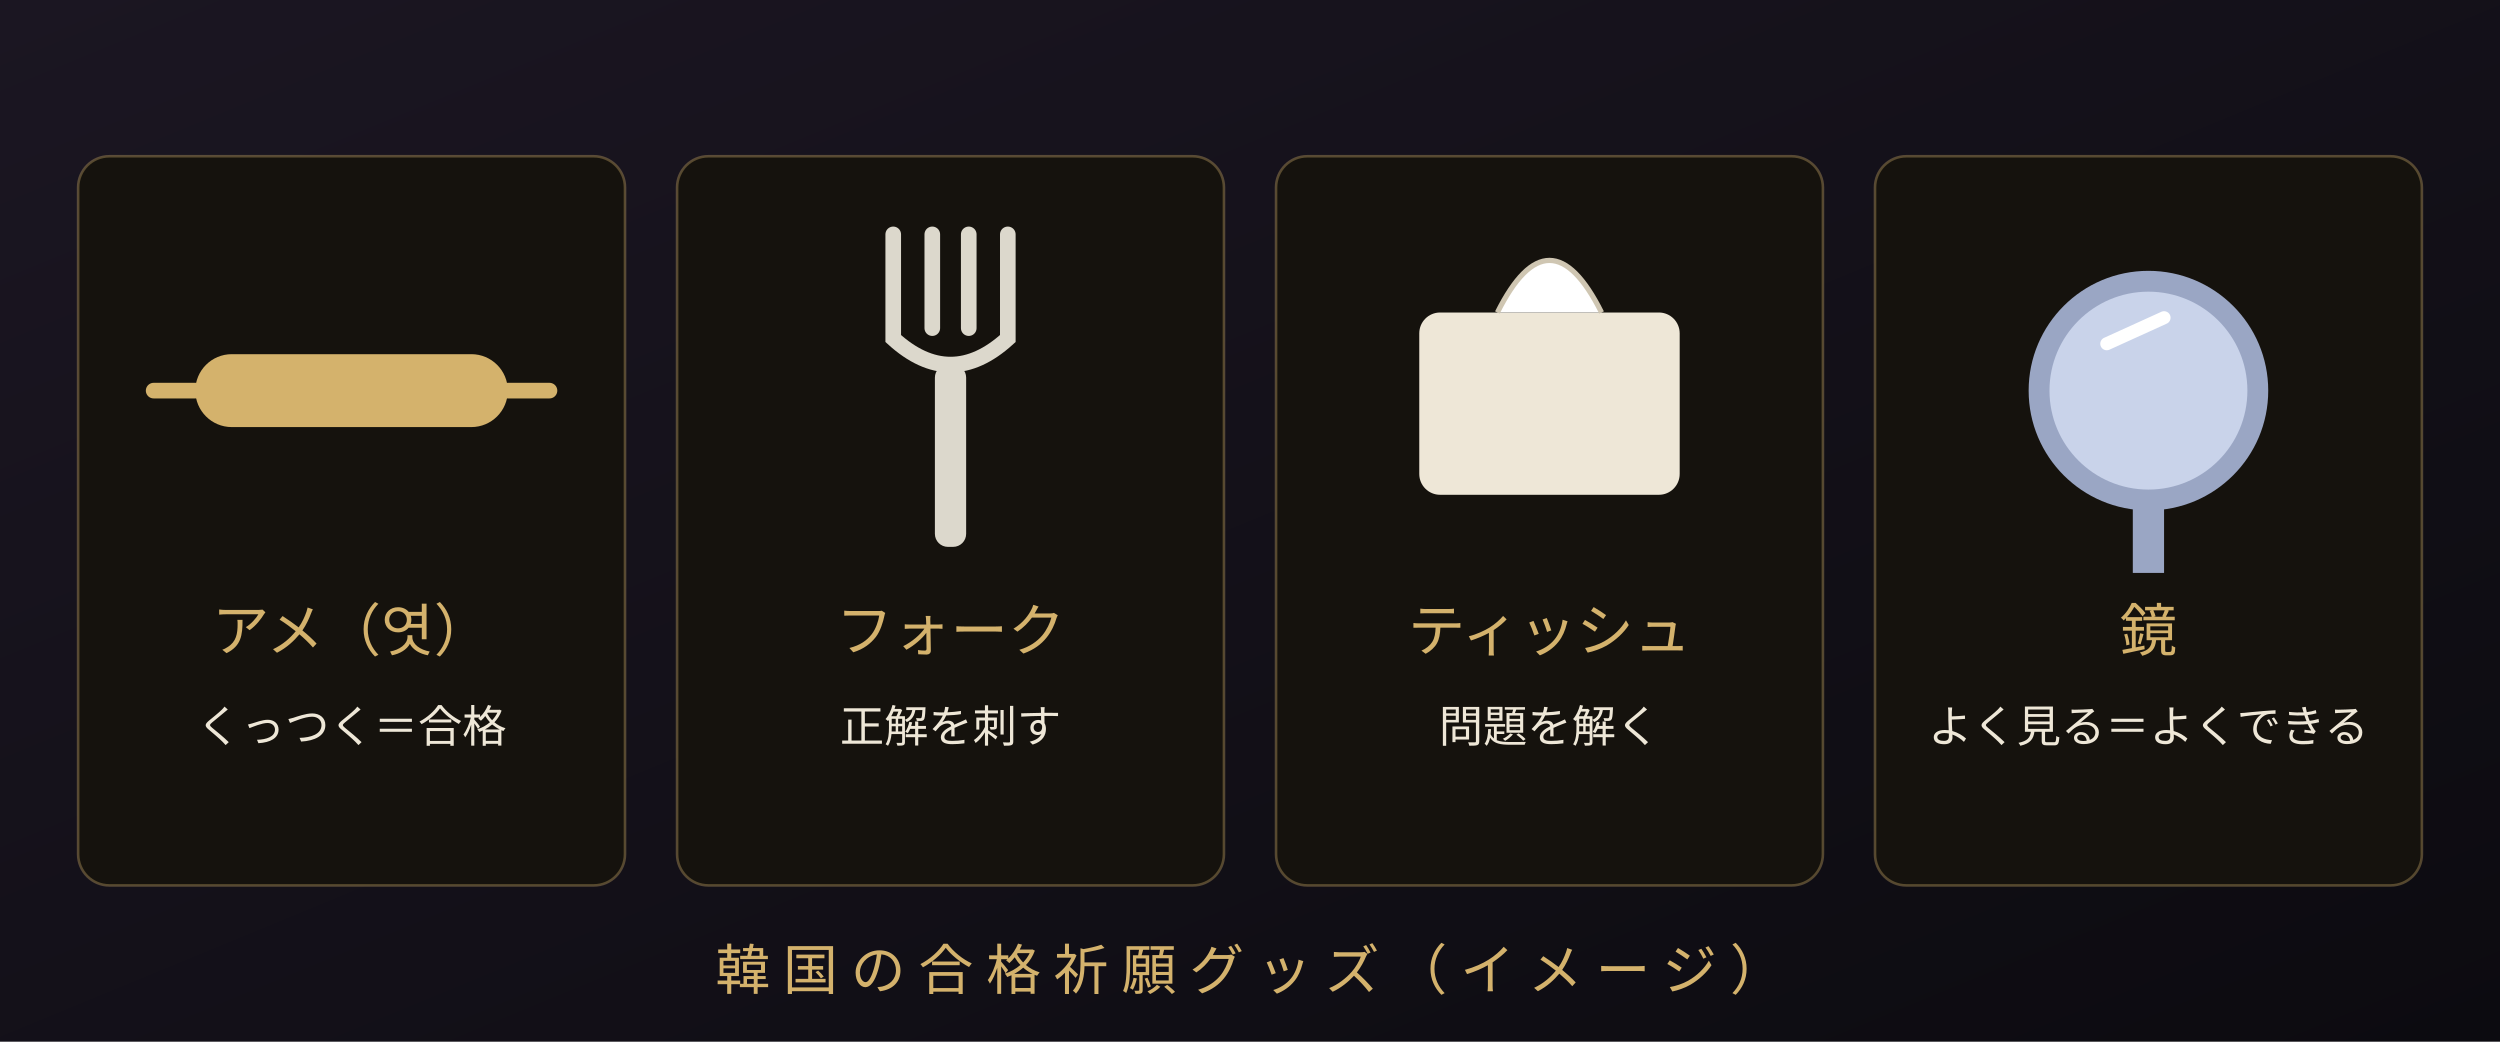
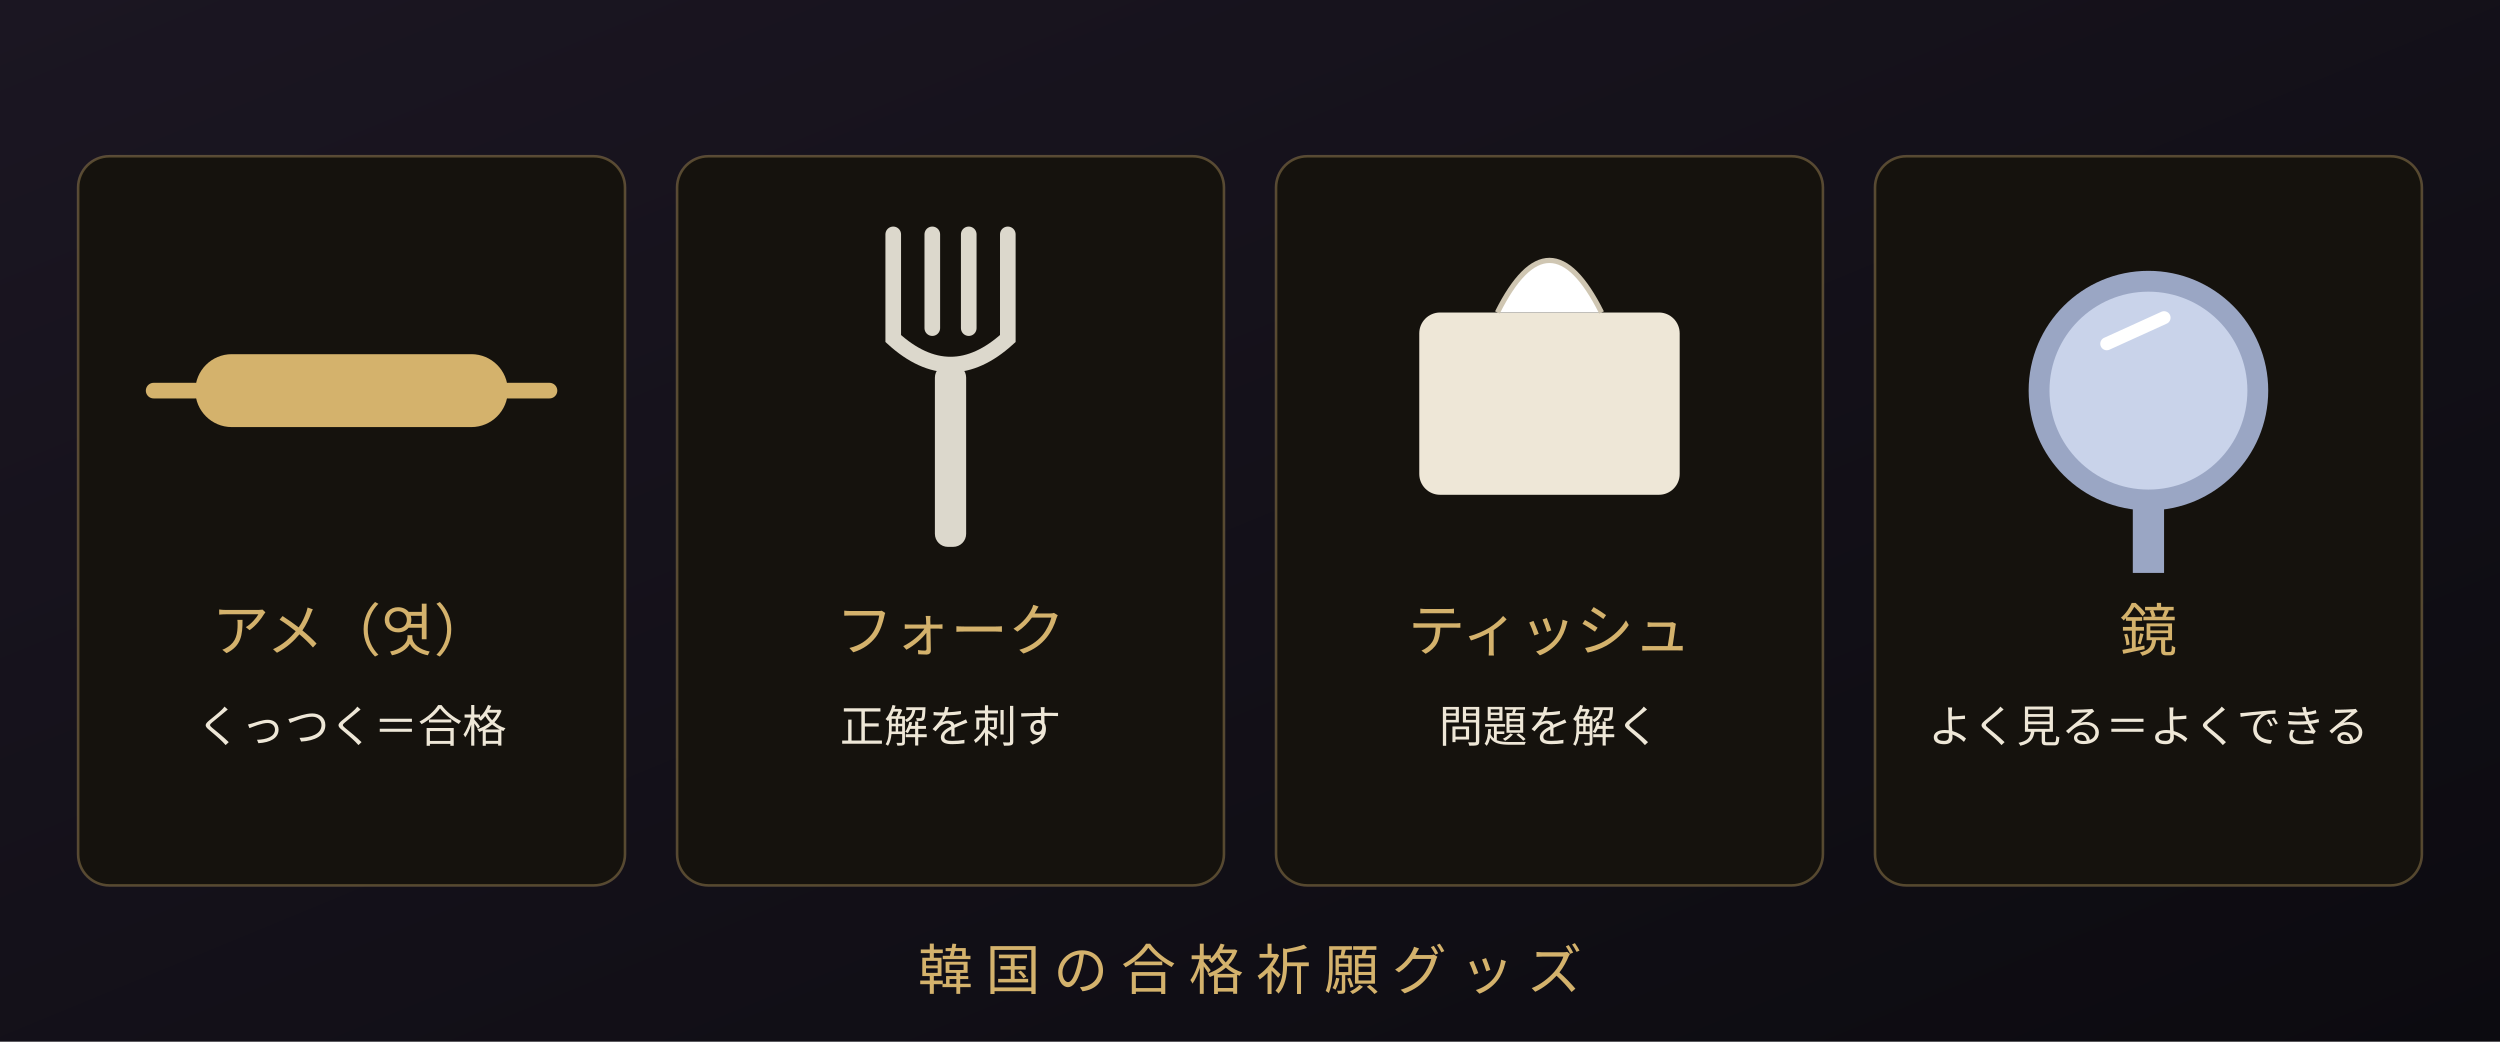
<svg xmlns="http://www.w3.org/2000/svg" viewBox="0 0 960 400" role="img" aria-label="韓国の合格祈願グッズ。アメ（くっつく＝合格）、フォーク（正解を刺す）、ティッシュ（問題を解く）、鏡（よく見る）">
  <defs>
    <linearGradient id="bg" x1="0" y1="0" x2="1" y2="1">
      <stop offset="0" stop-color="#1b1622" />
      <stop offset="1" stop-color="#0c0b10" />
    </linearGradient>
    <radialGradient id="g" cx=".5" cy=".5" r=".5">
      <stop offset="0" stop-color="#D4B26C" stop-opacity=".3" />
      <stop offset="1" stop-color="#D4B26C" stop-opacity="0" />
    </radialGradient>
  </defs>
  <rect width="960" height="400" fill="url(#bg)" />
  <rect x="30" y="60" width="210" height="280" rx="12" fill="#15120d" stroke="rgba(212,178,108,.35)" />
  <g transform="translate(135 150)">
    <rect x="-60" y="-14" width="120" height="28" rx="14" fill="#D4B26C" />
    <path d="M-60 0 h-16 M60 0 h16" stroke="#D4B26C" stroke-width="6" stroke-linecap="round" />
  </g>
  <text x="135" y="250" text-anchor="middle" font-family="serif" font-size="22" fill="#D4B26C">アメ（엿）</text>
  <text x="135" y="285" text-anchor="middle" font-family="sans-serif" font-size="17" fill="#EEE7D7">くっつく＝合格</text>
  <rect x="260" y="60" width="210" height="280" rx="12" fill="#15120d" stroke="rgba(212,178,108,.35)" />
  <g transform="translate(365 150)">
    <rect x="-6" y="-10" width="12" height="70" rx="5" fill="#DCD8CC" />
    <path d="M-22 -60 v40 q22 20 44 0 v-40 M-7 -60 v36 M7 -60 v36" stroke="#DCD8CC" stroke-width="6" fill="none" stroke-linecap="round" />
  </g>
  <text x="365" y="250" text-anchor="middle" font-family="serif" font-size="22" fill="#D4B26C">フォーク</text>
  <text x="365" y="285" text-anchor="middle" font-family="sans-serif" font-size="17" fill="#EEE7D7">正解を刺す</text>
  <rect x="490" y="60" width="210" height="280" rx="12" fill="#15120d" stroke="rgba(212,178,108,.35)" />
  <g transform="translate(595 150)">
    <rect x="-50" y="-30" width="100" height="70" rx="8" fill="#EEE7D7" />
    <path d="M-20 -30 q20 -40 40 0" fill="#fff" stroke="#cfc6b2" stroke-width="2" />
  </g>
  <text x="595" y="250" text-anchor="middle" font-family="serif" font-size="22" fill="#D4B26C">ティッシュ</text>
  <text x="595" y="285" text-anchor="middle" font-family="sans-serif" font-size="17" fill="#EEE7D7">問題を解く</text>
  <rect x="720" y="60" width="210" height="280" rx="12" fill="#15120d" stroke="rgba(212,178,108,.35)" />
  <g transform="translate(825 150)">
    <circle r="46" fill="#9aa6c4" />
    <circle r="38" fill="#c9d3ea" />
    <path d="M-16 -18 l22 -10" stroke="#fff" stroke-width="5" stroke-linecap="round" />
    <rect x="-6" y="44" width="12" height="26" fill="#9aa6c4" />
  </g>
  <text x="825" y="250" text-anchor="middle" font-family="serif" font-size="22" fill="#D4B26C">鏡</text>
  <text x="825" y="285" text-anchor="middle" font-family="sans-serif" font-size="17" fill="#EEE7D7">よく見る＝よくできる</text>
-   <text x="480.0" y="380" text-anchor="middle" font-family="serif" font-size="21" fill="#D4B26C" letter-spacing="5">韓国の合格祈願グッズ（イメージ）</text>
+   <text x="480.0" y="380" text-anchor="middle" font-family="serif" font-size="21" fill="#D4B26C" letter-spacing="5">韓国の合格祈願グッズ</text>
</svg>
